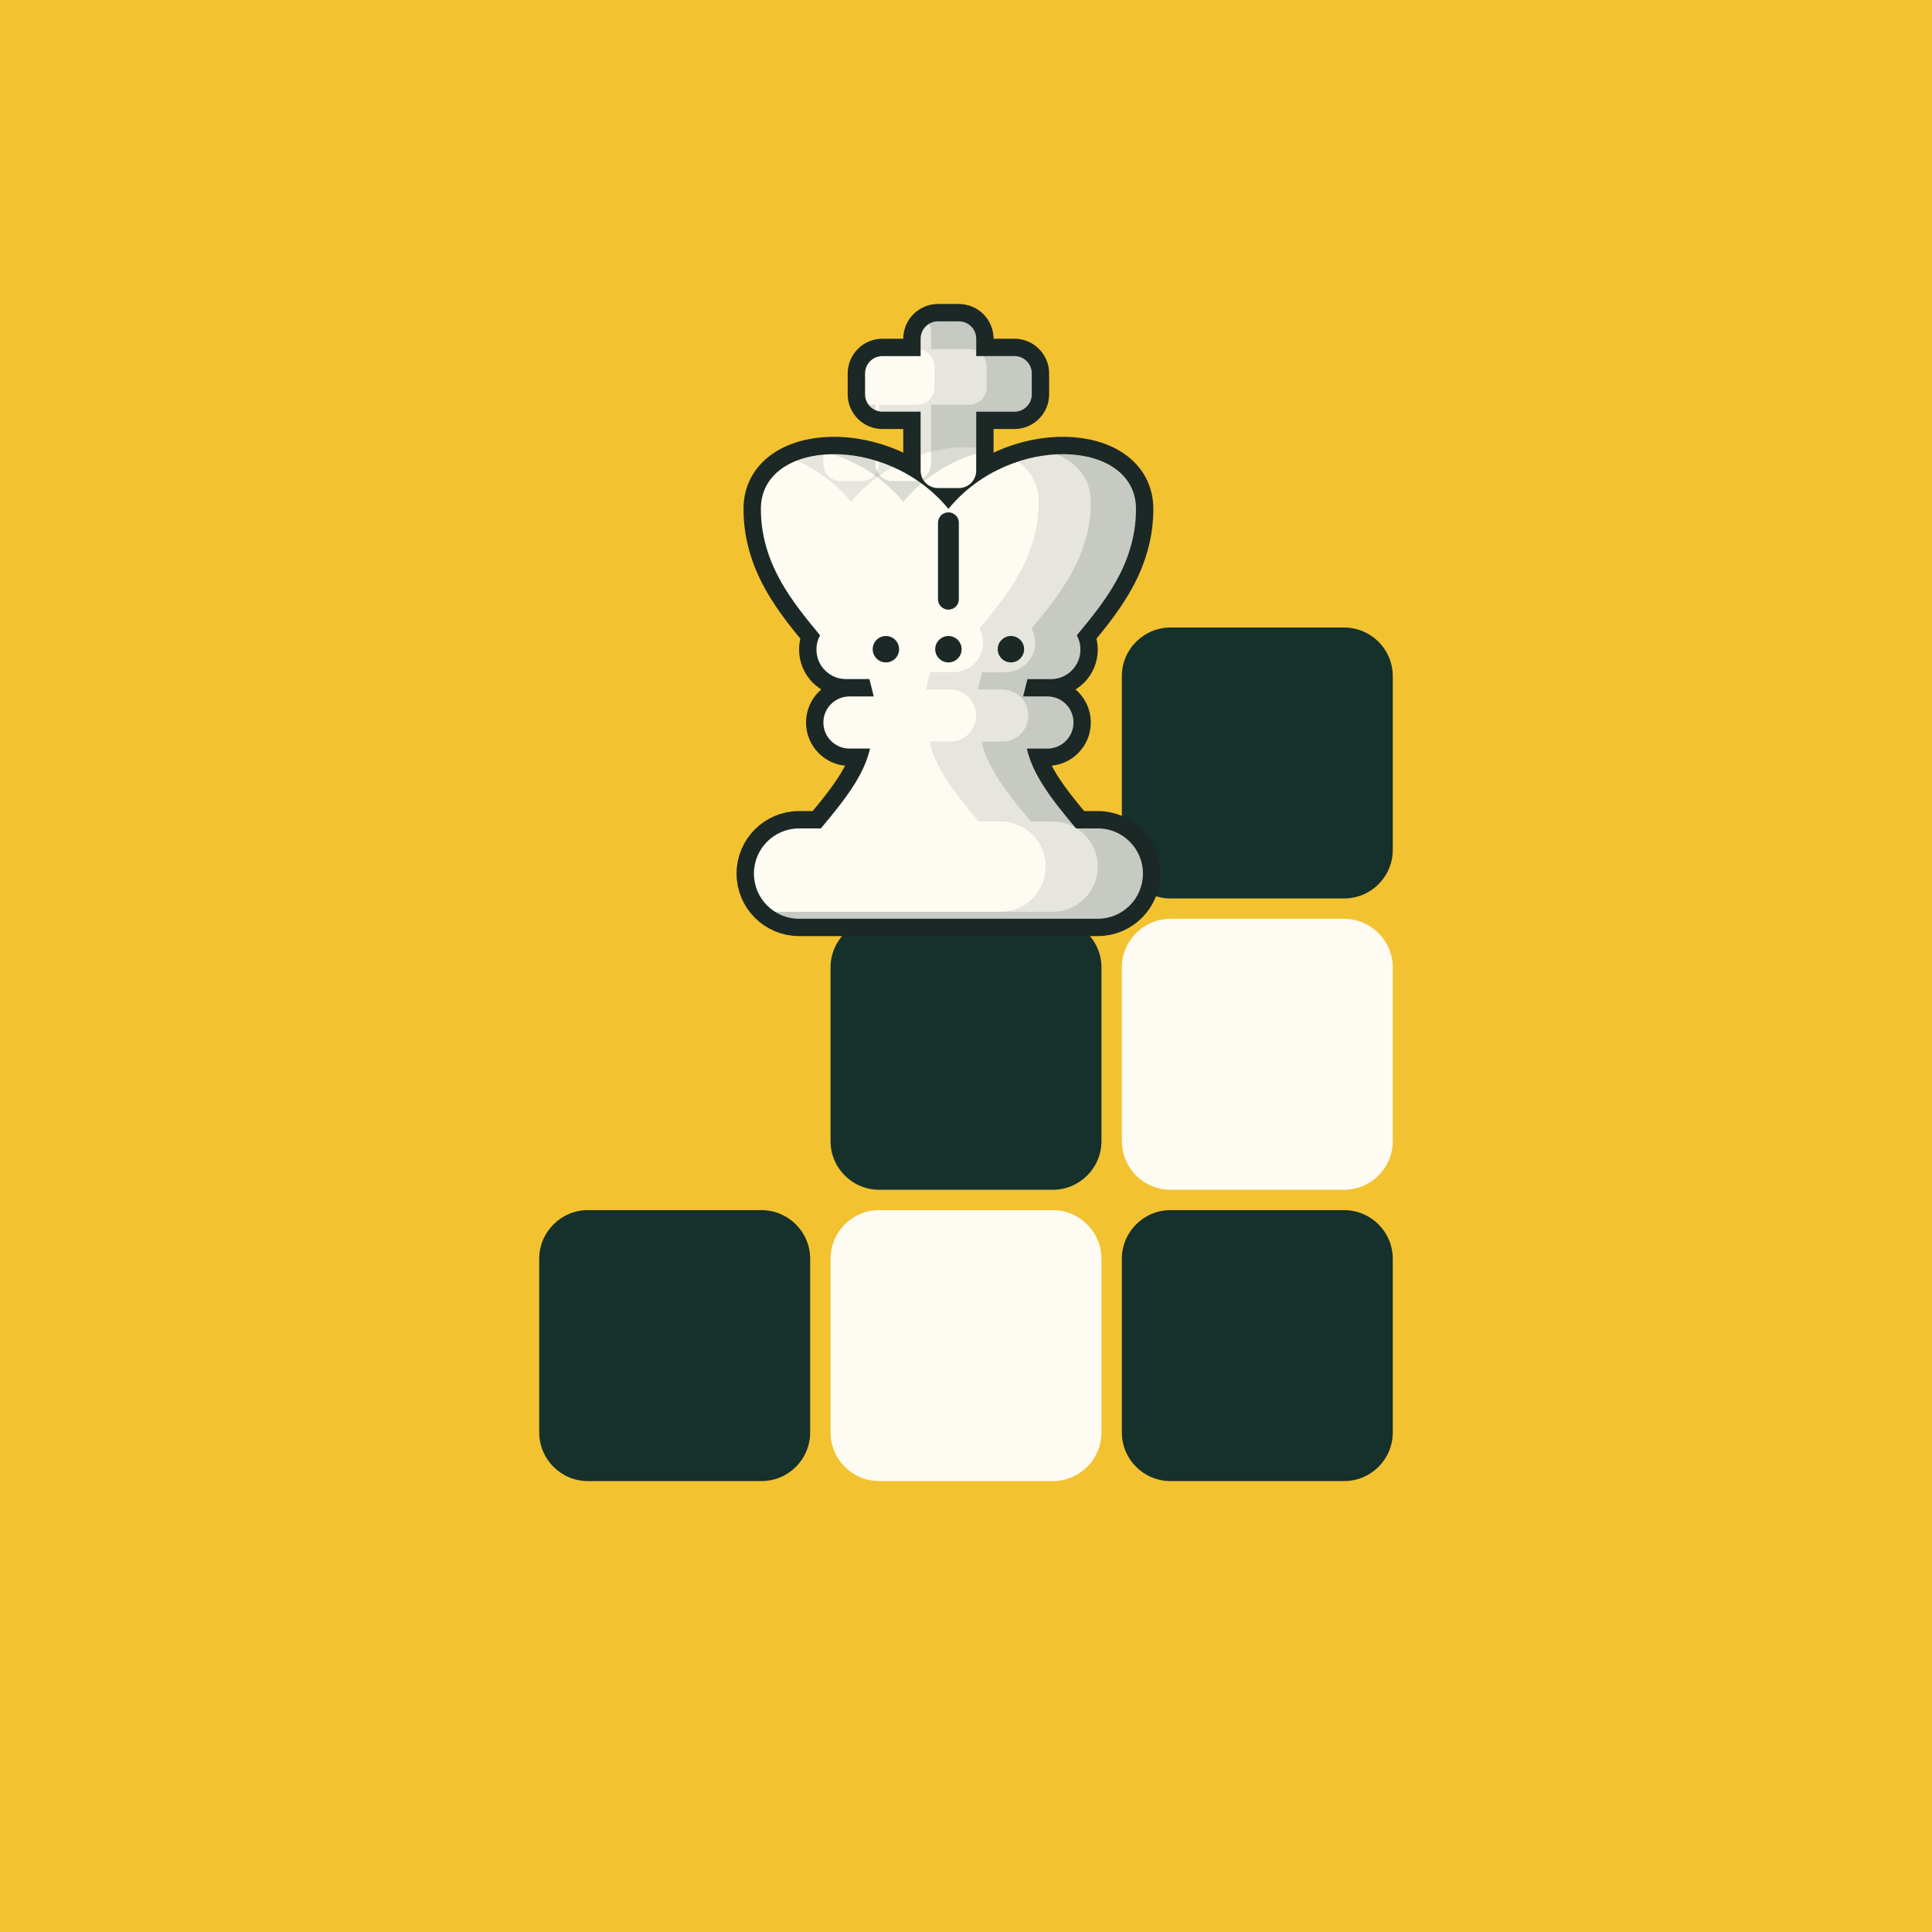
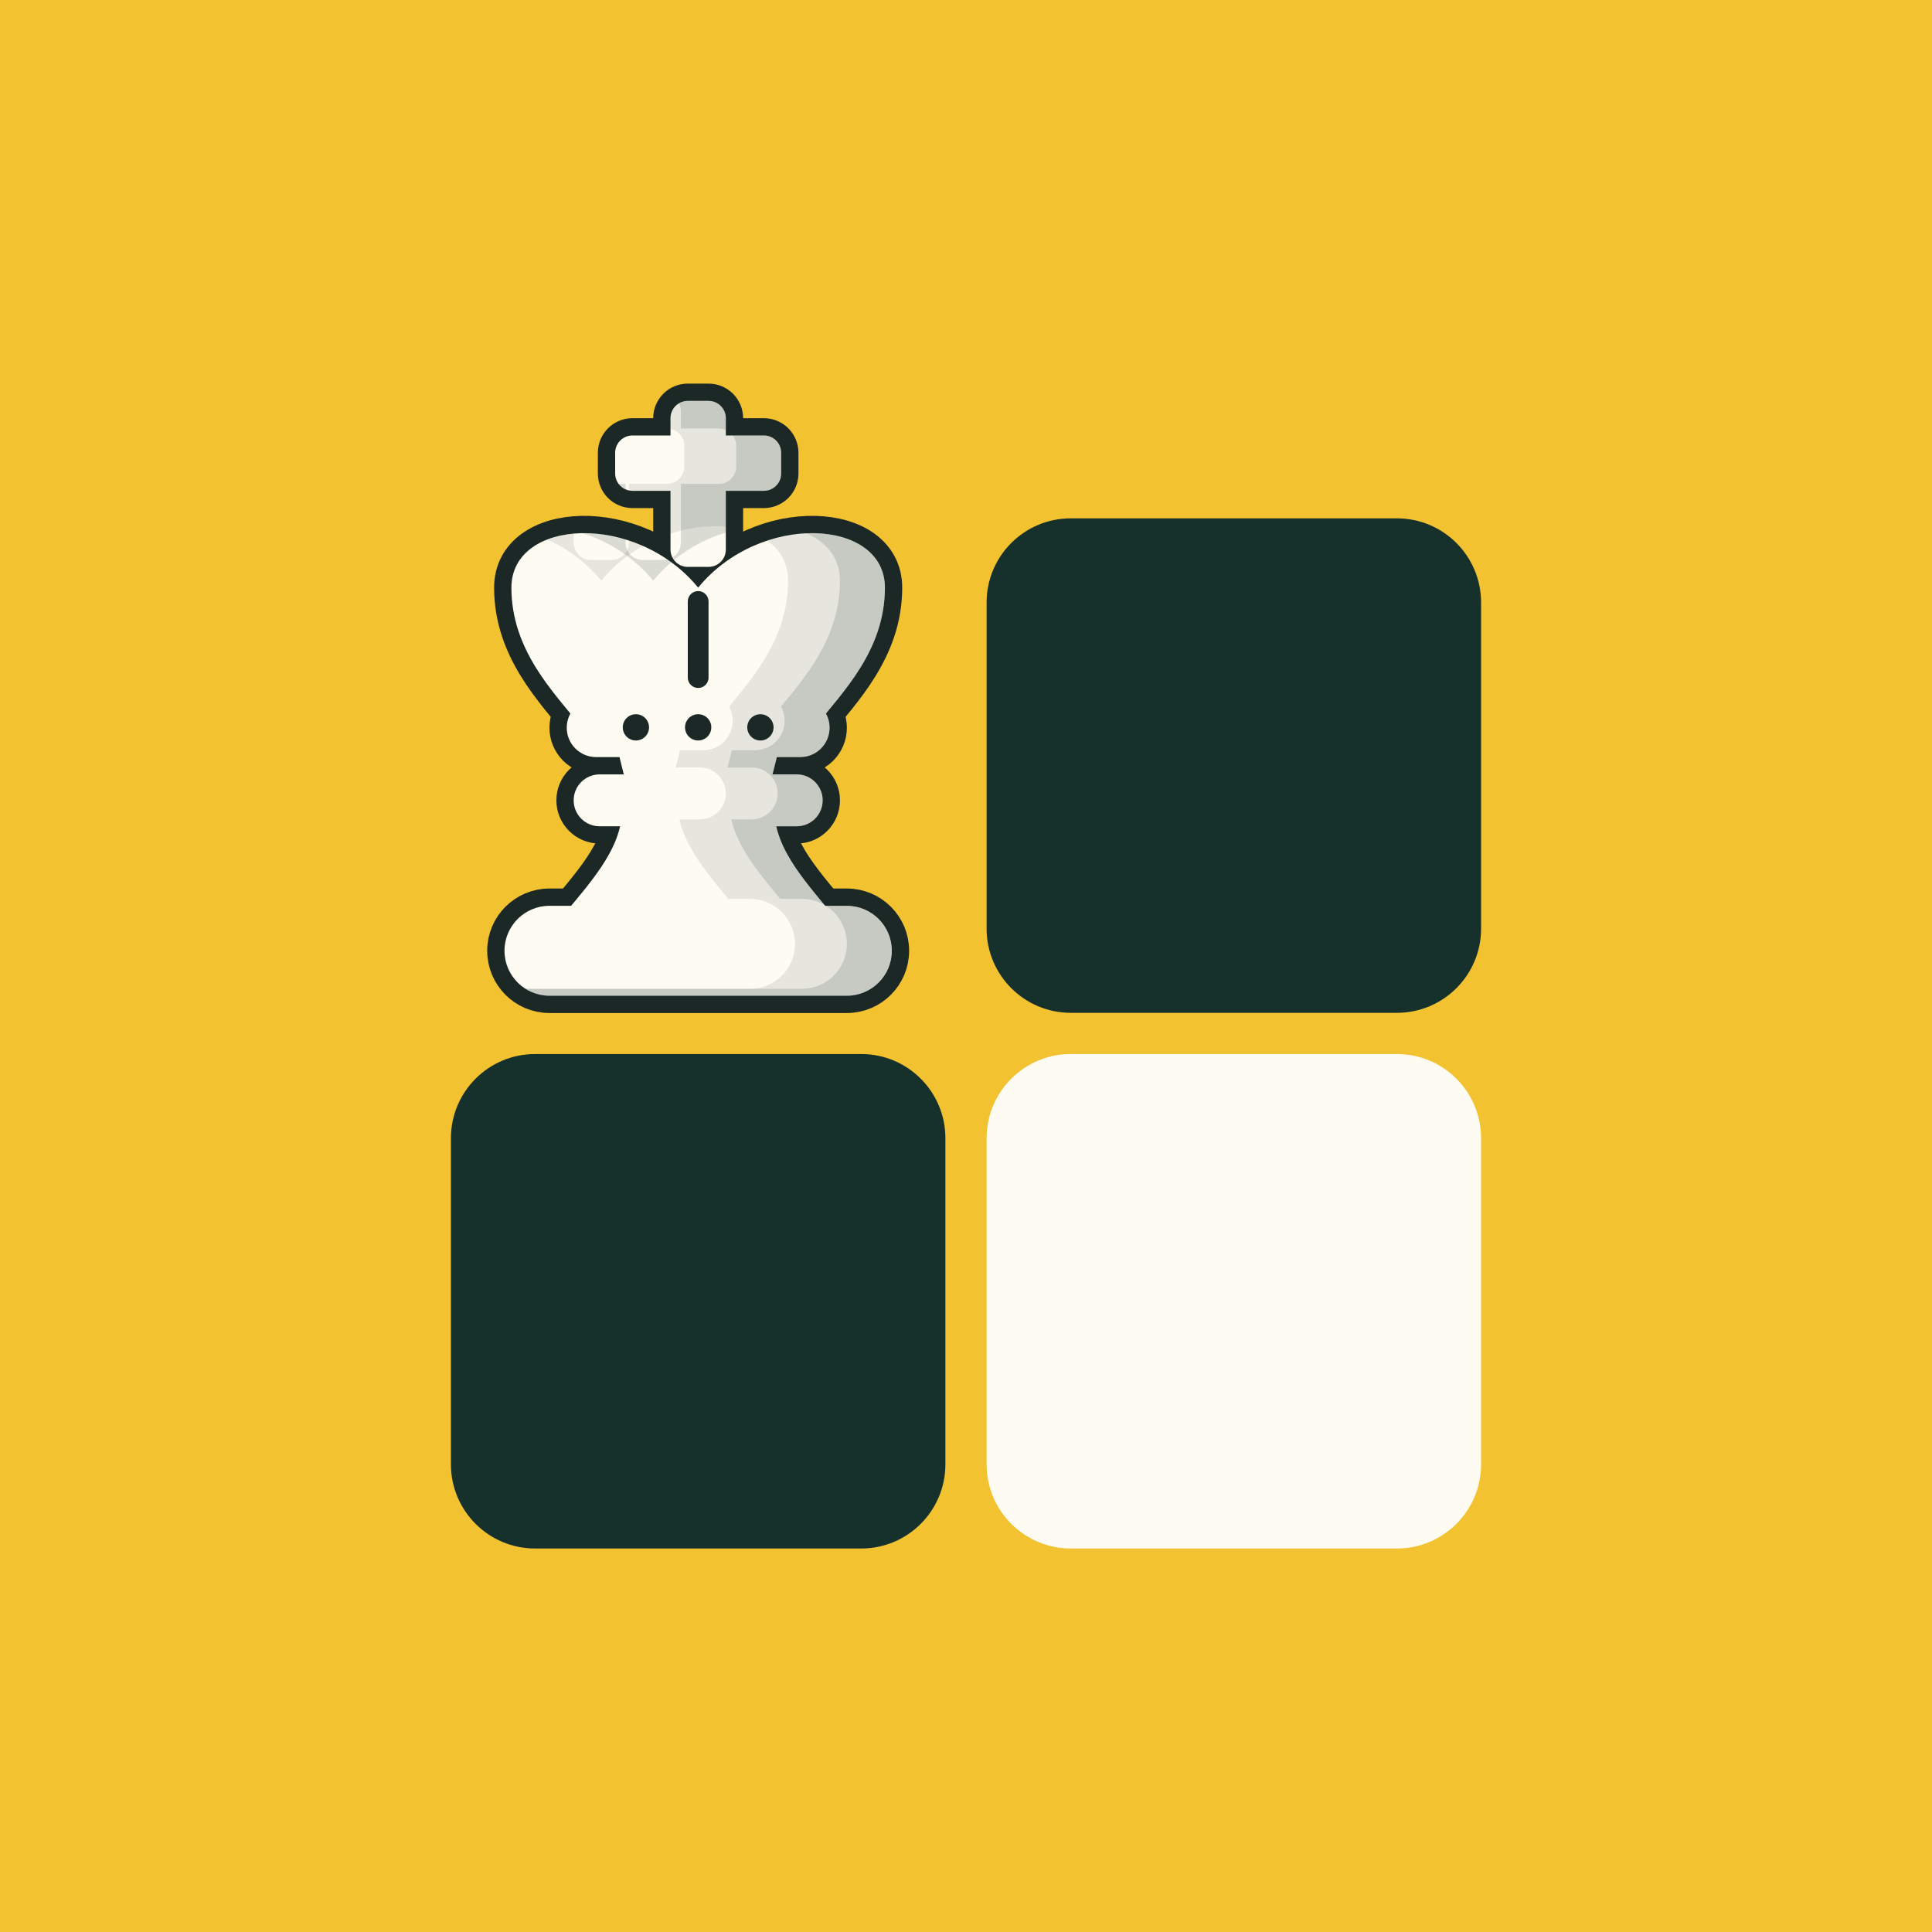
<svg xmlns="http://www.w3.org/2000/svg" viewBox="0 0 512 512">
  <rect width="512" height="512" rx="0" fill="#f2c230" />
-   <rect x="142.9" y="320.7" width="71.8" height="71.8" rx="12.9" fill="#16302c" />
-   <rect x="220.1" y="320.7" width="71.8" height="71.8" rx="12.9" fill="#fdfbf2" />
-   <rect x="220.1" y="243.5" width="71.8" height="71.8" rx="12.9" fill="#16302c" />
-   <rect x="297.3" y="320.7" width="71.8" height="71.8" rx="12.9" fill="#16302c" />
-   <rect x="297.3" y="243.5" width="71.8" height="71.8" rx="12.9" fill="#fdfbf2" />
-   <rect x="297.3" y="166.3" width="71.8" height="71.8" rx="12.9" fill="#16302c" />
-   <svg x="159.3" y="77.8" width="184.08" height="184.08" viewBox="0 0 100 100">
-     <g stroke-linejoin="round" stroke-linecap="round">
-       <g fill="#1c2826" stroke="#1c2826" stroke-width="5">
-         <rect x="46" y="4" width="8" height="24" rx="2.5" />
-         <rect x="38" y="9" width="24" height="8" rx="2.5" />
-         <path d="M23 31 C23 21 41 20 50 31 C59 20 77 21 77 31 C77 40 71 46 67 51 L33 51 C29 46 23 40 23 31 Z" />
-         <rect x="31" y="47" width="38" height="8.5" rx="4.25" />
-         <path d="M38 53 L62 53 L60 61 L40 61 Z" />
-         <rect x="32" y="58" width="36" height="7.5" rx="3.75" />
-         <path d="M39 63 L61 63 C61 69 66 74 70 79 L30 79 C34 74 39 69 39 63 Z" />
-         <rect x="22" y="77" width="56" height="13" rx="6.5" />
-       </g>
-       <g fill="#fdfbf2">
-         <rect x="46" y="4" width="8" height="24" rx="2.5" />
-         <rect x="38" y="9" width="24" height="8" rx="2.5" />
-         <path d="M23 31 C23 21 41 20 50 31 C59 20 77 21 77 31 C77 40 71 46 67 51 L33 51 C29 46 23 40 23 31 Z" />
-         <rect x="31" y="47" width="38" height="8.5" rx="4.25" />
-         <path d="M38 53 L62 53 L60 61 L40 61 Z" />
-         <rect x="32" y="58" width="36" height="7.5" rx="3.75" />
-         <path d="M39 63 L61 63 C61 69 66 74 70 79 L30 79 C34 74 39 69 39 63 Z" />
-         <rect x="22" y="77" width="56" height="13" rx="6.5" />
-       </g>
-       <mask id="icon-ms-wk">
-         <g fill="#fff">
+   <g transform="translate(256 256) scale(0.78) translate(-256 -256)">
+     <rect x="81" y="285.909" width="168" height="168" rx="28.6" fill="#16302c" />
+     <rect x="263" y="285.909" width="168" height="168" rx="28.6" fill="#fdfbf2" />
+     <rect x="263" y="103.909" width="168" height="168" rx="28.6" fill="#16302c" />
+     <svg x="47.5" y="54.6" width="235.0" height="235.0" viewBox="0 0 100 100">
+       <g stroke-linejoin="round" stroke-linecap="round">
+         <g fill="#1c2826" stroke="#1c2826" stroke-width="5">
          <rect x="46" y="4" width="8" height="24" rx="2.5" />
          <rect x="38" y="9" width="24" height="8" rx="2.5" />
          <path d="M23 31 C23 21 41 20 50 31 C59 20 77 21 77 31 C77 40 71 46 67 51 L33 51 C29 46 23 40 23 31 Z" />
          <rect x="31" y="47" width="38" height="8.5" rx="4.25" />
          <path d="M38 53 L62 53 L60 61 L40 61 Z" />
          <rect x="32" y="58" width="36" height="7.5" rx="3.75" />
          <path d="M39 63 L61 63 C61 69 66 74 70 79 L30 79 C34 74 39 69 39 63 Z" />
          <rect x="22" y="77" width="56" height="13" rx="6.5" />
        </g>
-         <g fill="#000" transform="translate(-14 -1)">
+         <g fill="#fdfbf2">
          <rect x="46" y="4" width="8" height="24" rx="2.5" />
          <rect x="38" y="9" width="24" height="8" rx="2.5" />
          <path d="M23 31 C23 21 41 20 50 31 C59 20 77 21 77 31 C77 40 71 46 67 51 L33 51 C29 46 23 40 23 31 Z" />
          <rect x="31" y="47" width="38" height="8.5" rx="4.25" />
          <path d="M38 53 L62 53 L60 61 L40 61 Z" />
          <rect x="32" y="58" width="36" height="7.5" rx="3.75" />
          <path d="M39 63 L61 63 C61 69 66 74 70 79 L30 79 C34 74 39 69 39 63 Z" />
          <rect x="22" y="77" width="56" height="13" rx="6.5" />
        </g>
-       </mask>
-       <rect width="100" height="100" fill="rgba(24,44,40,0.1)" mask="url(#icon-ms-wk)" />
-       <mask id="icon-mc-wk">
-         <g fill="#fff">
-           <rect x="46" y="4" width="8" height="24" rx="2.5" />
-           <rect x="38" y="9" width="24" height="8" rx="2.5" />
-           <path d="M23 31 C23 21 41 20 50 31 C59 20 77 21 77 31 C77 40 71 46 67 51 L33 51 C29 46 23 40 23 31 Z" />
-           <rect x="31" y="47" width="38" height="8.5" rx="4.25" />
-           <path d="M38 53 L62 53 L60 61 L40 61 Z" />
-           <rect x="32" y="58" width="36" height="7.5" rx="3.75" />
-           <path d="M39 63 L61 63 C61 69 66 74 70 79 L30 79 C34 74 39 69 39 63 Z" />
-           <rect x="22" y="77" width="56" height="13" rx="6.5" />
+         <mask id="icon-ms-wk">
+           <g fill="#fff">
+             <rect x="46" y="4" width="8" height="24" rx="2.5" />
+             <rect x="38" y="9" width="24" height="8" rx="2.5" />
+             <path d="M23 31 C23 21 41 20 50 31 C59 20 77 21 77 31 C77 40 71 46 67 51 L33 51 C29 46 23 40 23 31 Z" />
+             <rect x="31" y="47" width="38" height="8.5" rx="4.25" />
+             <path d="M38 53 L62 53 L60 61 L40 61 Z" />
+             <rect x="32" y="58" width="36" height="7.5" rx="3.75" />
+             <path d="M39 63 L61 63 C61 69 66 74 70 79 L30 79 C34 74 39 69 39 63 Z" />
+             <rect x="22" y="77" width="56" height="13" rx="6.5" />
+           </g>
+           <g fill="#000" transform="translate(-14 -1)">
+             <rect x="46" y="4" width="8" height="24" rx="2.5" />
+             <rect x="38" y="9" width="24" height="8" rx="2.5" />
+             <path d="M23 31 C23 21 41 20 50 31 C59 20 77 21 77 31 C77 40 71 46 67 51 L33 51 C29 46 23 40 23 31 Z" />
+             <rect x="31" y="47" width="38" height="8.5" rx="4.25" />
+             <path d="M38 53 L62 53 L60 61 L40 61 Z" />
+             <rect x="32" y="58" width="36" height="7.5" rx="3.75" />
+             <path d="M39 63 L61 63 C61 69 66 74 70 79 L30 79 C34 74 39 69 39 63 Z" />
+             <rect x="22" y="77" width="56" height="13" rx="6.5" />
+           </g>
+         </mask>
+         <rect width="100" height="100" fill="rgba(24,44,40,0.1)" mask="url(#icon-ms-wk)" />
+         <mask id="icon-mc-wk">
+           <g fill="#fff">
+             <rect x="46" y="4" width="8" height="24" rx="2.5" />
+             <rect x="38" y="9" width="24" height="8" rx="2.5" />
+             <path d="M23 31 C23 21 41 20 50 31 C59 20 77 21 77 31 C77 40 71 46 67 51 L33 51 C29 46 23 40 23 31 Z" />
+             <rect x="31" y="47" width="38" height="8.5" rx="4.25" />
+             <path d="M38 53 L62 53 L60 61 L40 61 Z" />
+             <rect x="32" y="58" width="36" height="7.5" rx="3.75" />
+             <path d="M39 63 L61 63 C61 69 66 74 70 79 L30 79 C34 74 39 69 39 63 Z" />
+             <rect x="22" y="77" width="56" height="13" rx="6.5" />
+           </g>
+           <g fill="#000" transform="translate(-6.5 -1)">
+             <rect x="46" y="4" width="8" height="24" rx="2.5" />
+             <rect x="38" y="9" width="24" height="8" rx="2.5" />
+             <path d="M23 31 C23 21 41 20 50 31 C59 20 77 21 77 31 C77 40 71 46 67 51 L33 51 C29 46 23 40 23 31 Z" />
+             <rect x="31" y="47" width="38" height="8.5" rx="4.25" />
+             <path d="M38 53 L62 53 L60 61 L40 61 Z" />
+             <rect x="32" y="58" width="36" height="7.5" rx="3.75" />
+             <path d="M39 63 L61 63 C61 69 66 74 70 79 L30 79 C34 74 39 69 39 63 Z" />
+             <rect x="22" y="77" width="56" height="13" rx="6.5" />
+           </g>
+         </mask>
+         <rect width="100" height="100" fill="rgba(24,44,40,0.15)" mask="url(#icon-mc-wk)" />
+         <g fill="none" stroke="#1c2826" stroke-width="3">
+           <circle cx="41" cy="51.2" r="1.9" stroke="none" fill="#1c2826" />
+           <circle cx="50" cy="51.2" r="1.9" stroke="none" fill="#1c2826" />
+           <circle cx="59" cy="51.2" r="1.9" stroke="none" fill="#1c2826" />
+           <path d="M50 33 V44" />
        </g>
-         <g fill="#000" transform="translate(-6.5 -1)">
-           <rect x="46" y="4" width="8" height="24" rx="2.5" />
-           <rect x="38" y="9" width="24" height="8" rx="2.5" />
-           <path d="M23 31 C23 21 41 20 50 31 C59 20 77 21 77 31 C77 40 71 46 67 51 L33 51 C29 46 23 40 23 31 Z" />
-           <rect x="31" y="47" width="38" height="8.5" rx="4.25" />
-           <path d="M38 53 L62 53 L60 61 L40 61 Z" />
-           <rect x="32" y="58" width="36" height="7.5" rx="3.75" />
-           <path d="M39 63 L61 63 C61 69 66 74 70 79 L30 79 C34 74 39 69 39 63 Z" />
-           <rect x="22" y="77" width="56" height="13" rx="6.5" />
-         </g>
-       </mask>
-       <rect width="100" height="100" fill="rgba(24,44,40,0.15)" mask="url(#icon-mc-wk)" />
-       <g fill="none" stroke="#1c2826" stroke-width="3">
-         <circle cx="41" cy="51.2" r="1.9" stroke="none" fill="#1c2826" />
-         <circle cx="50" cy="51.2" r="1.9" stroke="none" fill="#1c2826" />
-         <circle cx="59" cy="51.2" r="1.9" stroke="none" fill="#1c2826" />
-         <path d="M50 33 V44" />
      </g>
-     </g>
-   </svg>
+     </svg>
+   </g>
</svg>
